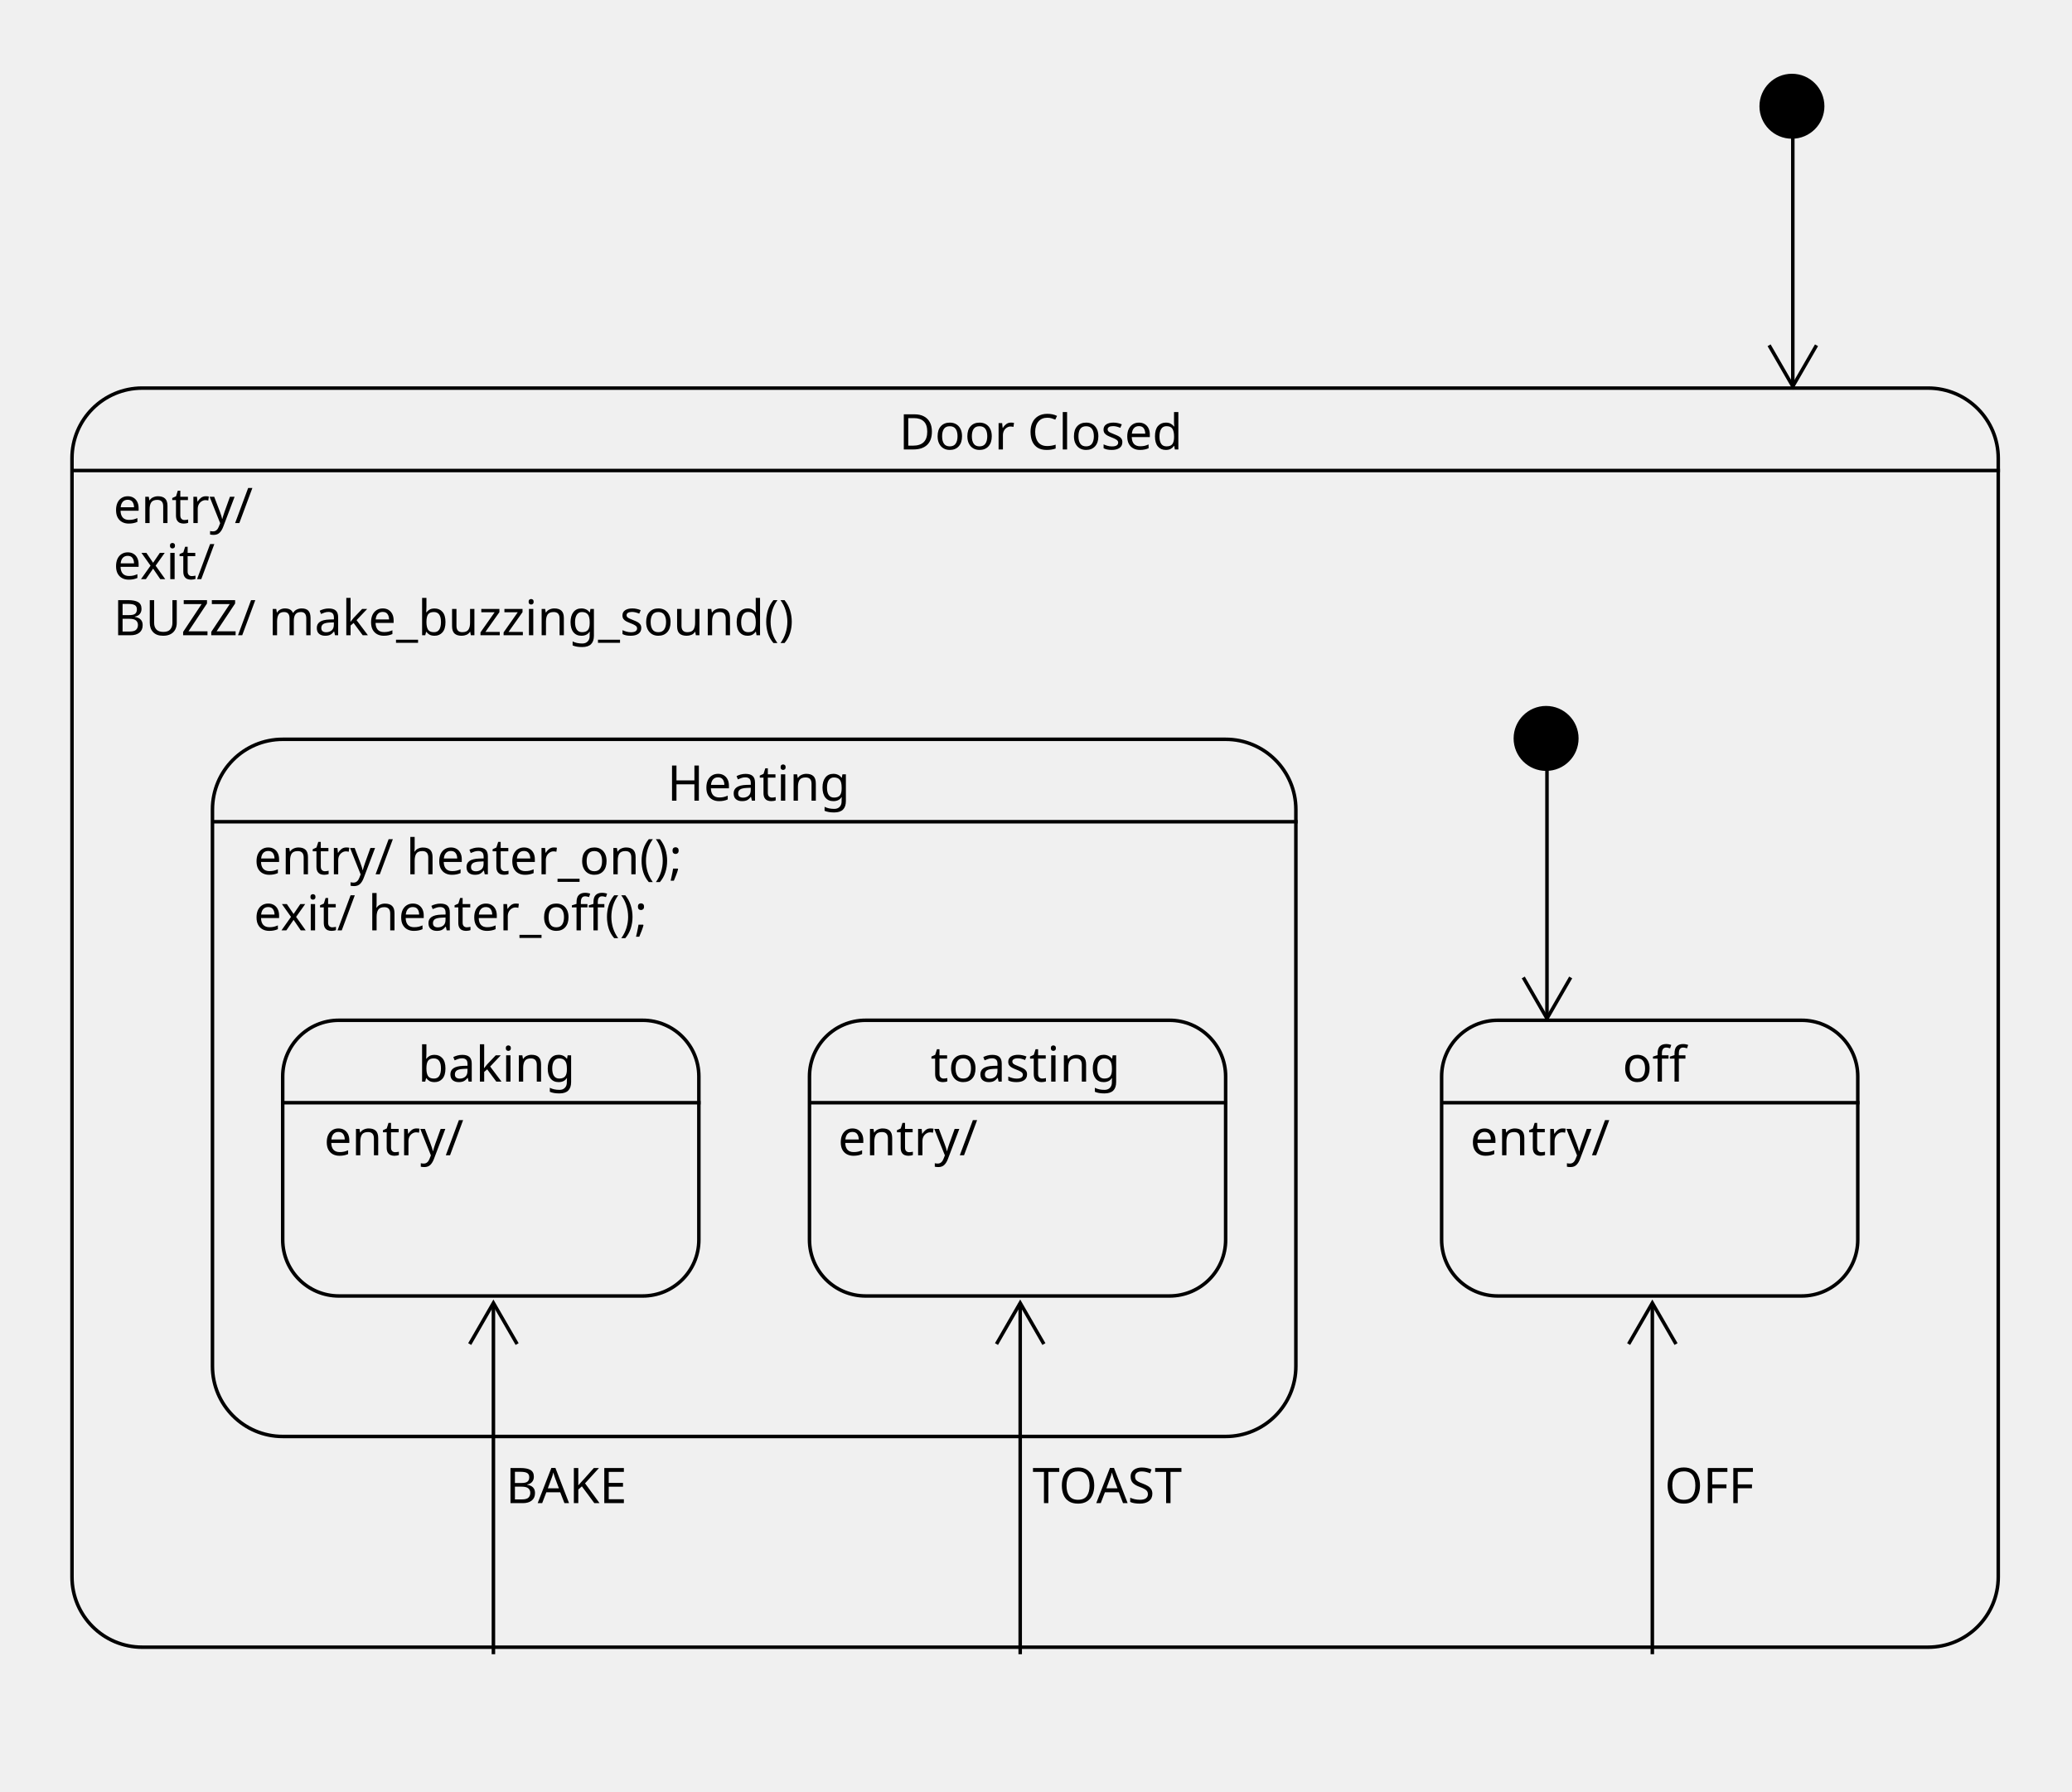
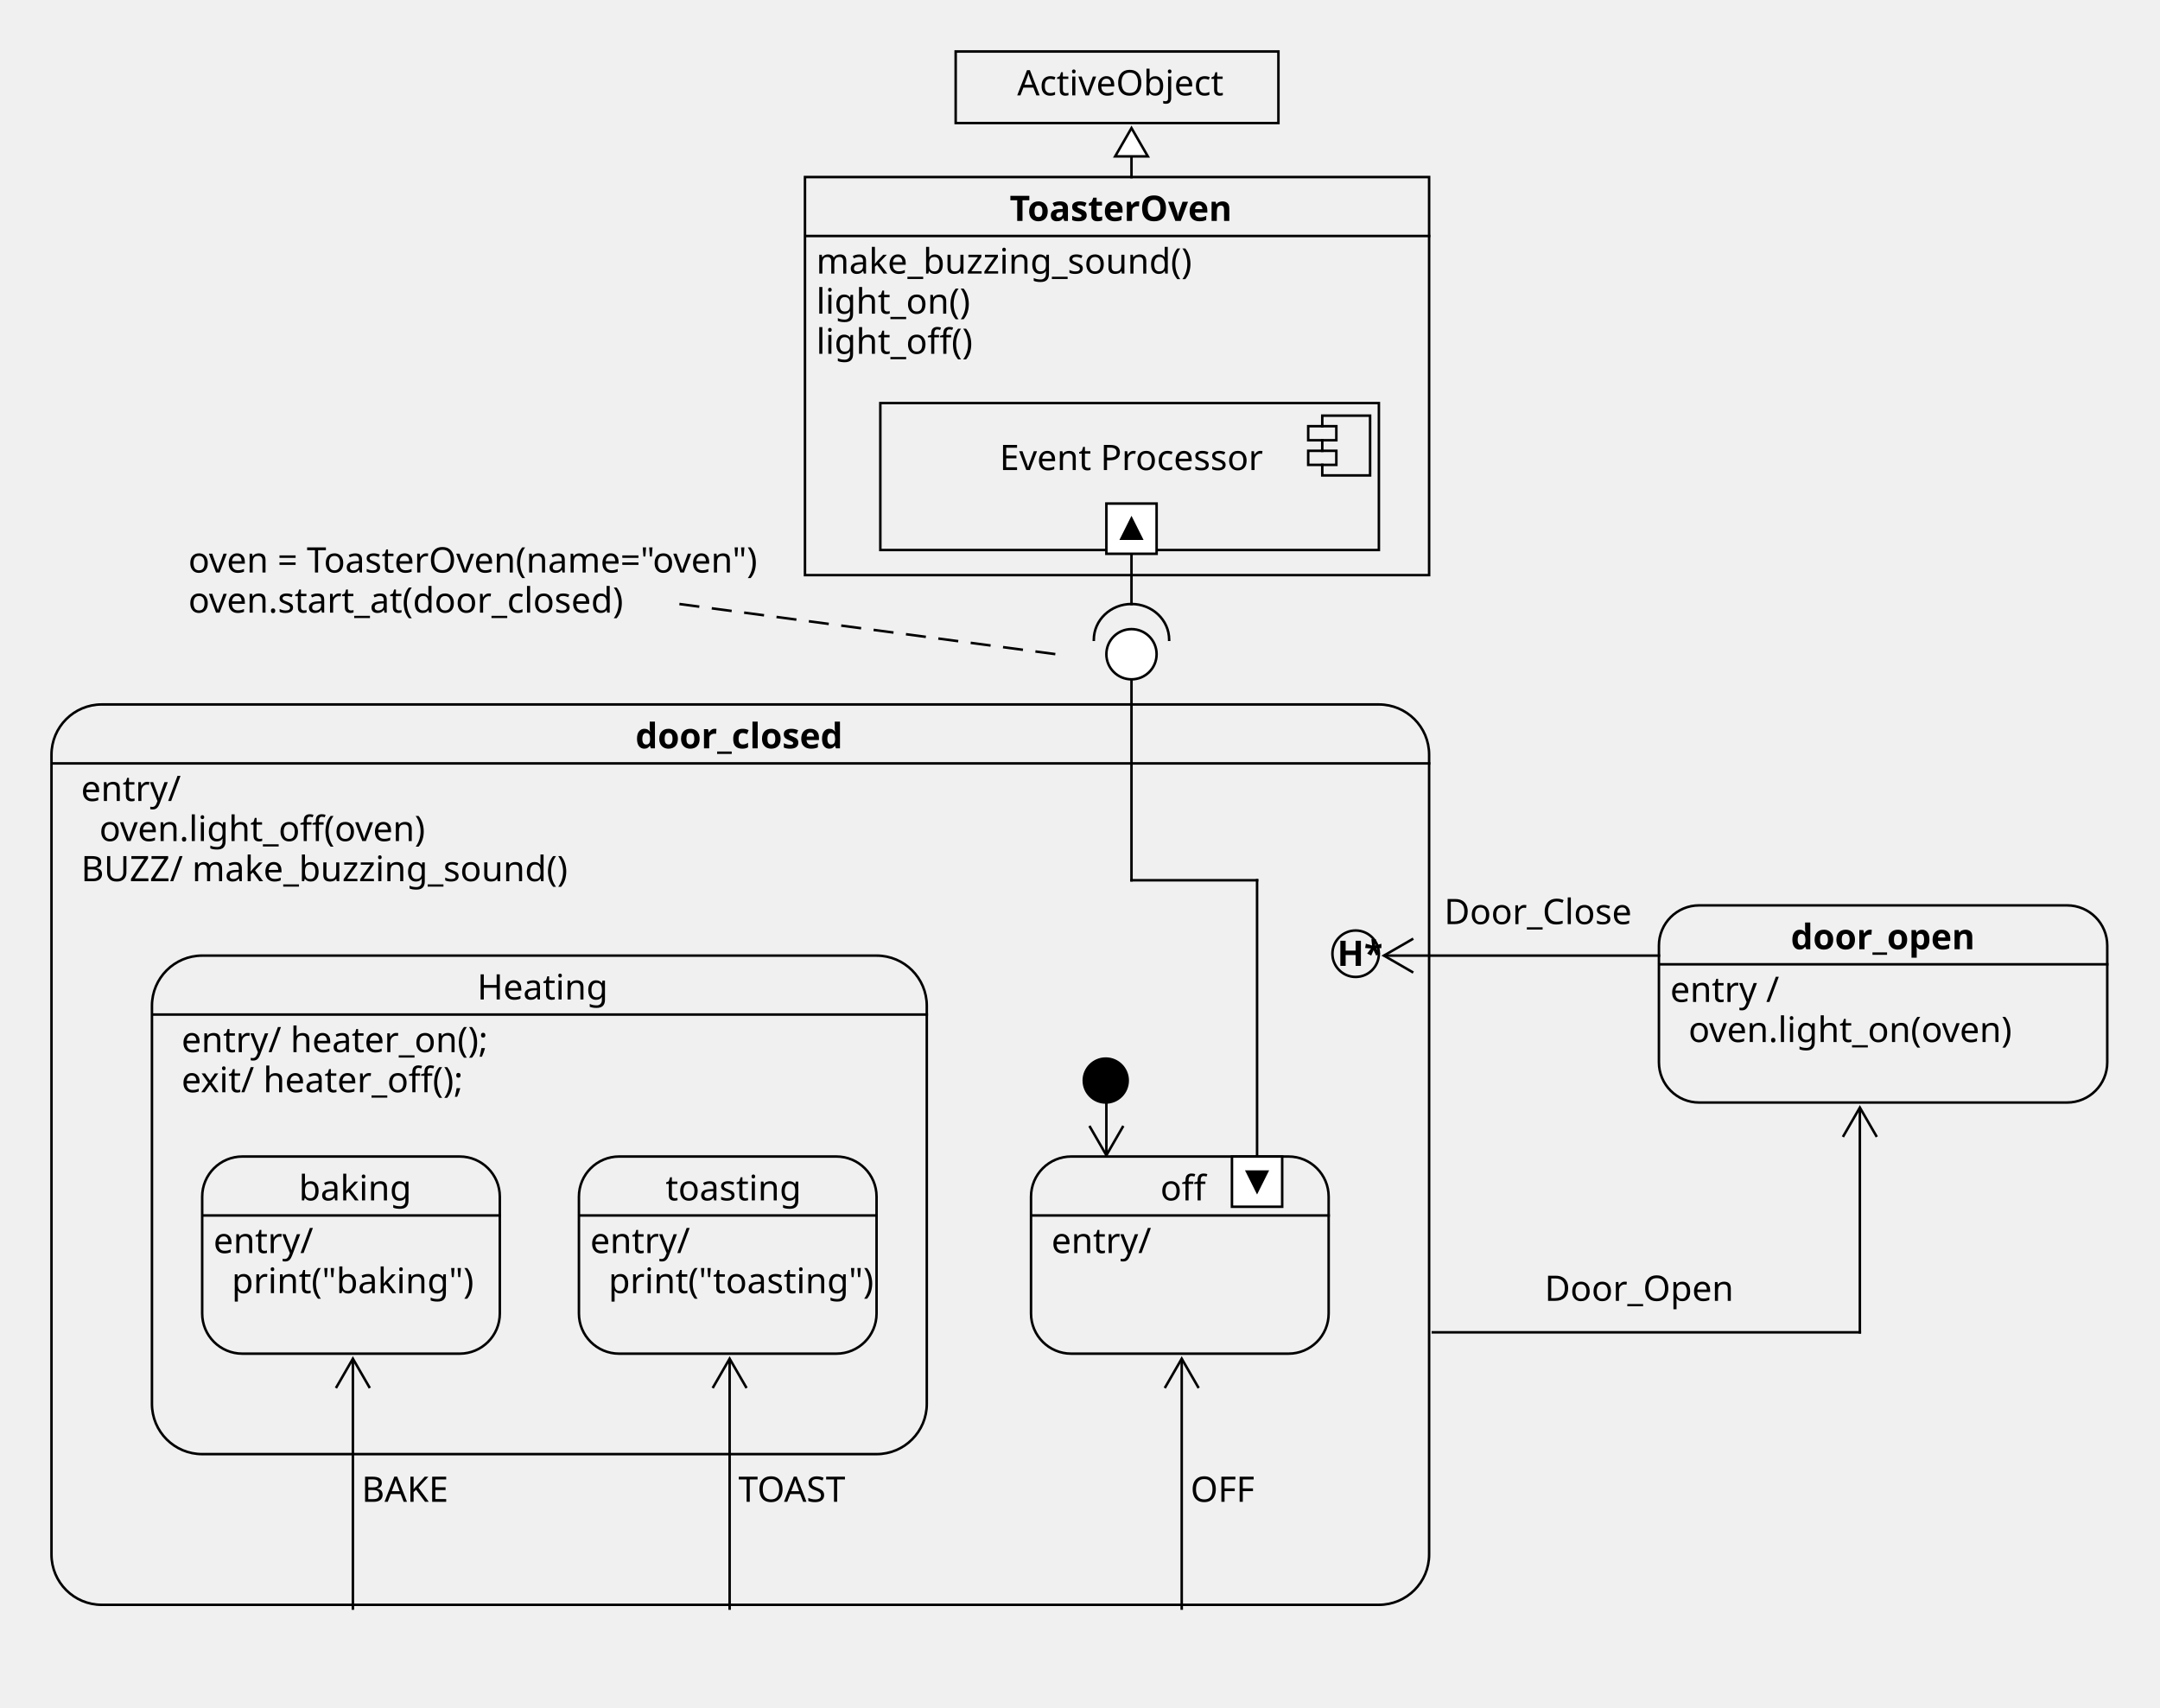
- <svg xmlns="http://www.w3.org/2000/svg" fill-opacity="1" color-rendering="auto" color-interpolation="auto" text-rendering="auto" stroke="black" stroke-linecap="square" width="590" stroke-miterlimit="10" shape-rendering="auto" stroke-opacity="1" fill="black" stroke-dasharray="none" font-weight="normal" stroke-width="1" viewBox="220 170 590 510" height="510" font-family="'Dialog'" font-style="normal" stroke-linejoin="miter" font-size="12px" stroke-dashoffset="0" image-rendering="auto">
+ <svg xmlns="http://www.w3.org/2000/svg" fill-opacity="1" color-rendering="auto" color-interpolation="auto" text-rendering="auto" stroke="black" stroke-linecap="square" width="860" stroke-miterlimit="10" shape-rendering="auto" stroke-opacity="1" fill="black" stroke-dasharray="none" font-weight="normal" stroke-width="1" viewBox="180 10 860 680" height="680" font-family="'Dialog'" font-style="normal" stroke-linejoin="miter" font-size="12px" stroke-dashoffset="0" image-rendering="auto">
  <defs id="genericDefs" />
  <g>
    <defs id="defs1">
      <clipPath clipPathUnits="userSpaceOnUse" id="clipPath1">
        <path d="M0 0 L2147483647 0 L2147483647 2147483647 L0 2147483647 L0 0 Z" />
      </clipPath>
      <clipPath clipPathUnits="userSpaceOnUse" id="clipPath2">
+         <path d="M0 0 L0 70 L250 70 L250 0 Z" />
+       </clipPath>
+       <clipPath clipPathUnits="userSpaceOnUse" id="clipPath3">
+         <path d="M0 0 L0 70 L100 70 L100 0 Z" />
+       </clipPath>
+       <clipPath clipPathUnits="userSpaceOnUse" id="clipPath4">
+         <path d="M0 0 L0 30 L130 30 L130 0 Z" />
+       </clipPath>
+       <clipPath clipPathUnits="userSpaceOnUse" id="clipPath5">
+         <path d="M0 0 L0 80 L180 80 L180 0 Z" />
+       </clipPath>
+       <clipPath clipPathUnits="userSpaceOnUse" id="clipPath6">
        <path d="M0 0 L0 20 L20 20 L20 0 Z" />
      </clipPath>
-       <clipPath clipPathUnits="userSpaceOnUse" id="clipPath3">
+       <clipPath clipPathUnits="userSpaceOnUse" id="clipPath7">
+         <path d="M0 0 L0 60 L200 60 L200 0 Z" />
+       </clipPath>
+       <clipPath clipPathUnits="userSpaceOnUse" id="clipPath8">
+         <path d="M0 0 L0 160 L250 160 L250 0 Z" />
+       </clipPath>
+       <clipPath clipPathUnits="userSpaceOnUse" id="clipPath9">
        <path d="M0 0 L0 80 L120 80 L120 0 Z" />
      </clipPath>
-       <clipPath clipPathUnits="userSpaceOnUse" id="clipPath4">
+       <clipPath clipPathUnits="userSpaceOnUse" id="clipPath10">
        <path d="M0 0 L0 360 L550 360 L550 0 Z" />
      </clipPath>
-       <clipPath clipPathUnits="userSpaceOnUse" id="clipPath5">
+       <clipPath clipPathUnits="userSpaceOnUse" id="clipPath11">
        <path d="M0 0 L0 200 L310 200 L310 0 Z" />
      </clipPath>
-       <clipPath clipPathUnits="userSpaceOnUse" id="clipPath6">
-         <path d="M0 0 L0 110 L30 110 L30 0 Z" />
-       </clipPath>
-       <clipPath clipPathUnits="userSpaceOnUse" id="clipPath7">
+       <clipPath clipPathUnits="userSpaceOnUse" id="clipPath12">
+         <path d="M0 0 L0 50 L180 50 L180 0 Z" />
+       </clipPath>
+       <clipPath clipPathUnits="userSpaceOnUse" id="clipPath13">
+         <path d="M0 0 L0 50 L30 50 L30 0 Z" />
+       </clipPath>
+       <clipPath clipPathUnits="userSpaceOnUse" id="clipPath14">
+         <path d="M0 0 L0 120 L200 120 L200 0 Z" />
+       </clipPath>
+       <clipPath clipPathUnits="userSpaceOnUse" id="clipPath15">
+         <path d="M0 0 L0 30 L140 30 L140 0 Z" />
+       </clipPath>
+       <clipPath clipPathUnits="userSpaceOnUse" id="clipPath16">
+         <path d="M0 0 L0 70 L50 70 L50 0 Z" />
+       </clipPath>
+       <clipPath clipPathUnits="userSpaceOnUse" id="clipPath17">
+         <path d="M0 0 L0 240 L80 240 L80 0 Z" />
+       </clipPath>
+       <clipPath clipPathUnits="userSpaceOnUse" id="clipPath18">
        <path d="M0 0 L0 130 L60 130 L60 0 Z" />
      </clipPath>
-       <clipPath clipPathUnits="userSpaceOnUse" id="clipPath8">
+       <clipPath clipPathUnits="userSpaceOnUse" id="clipPath19">
        <path d="M0 0 L0 130 L70 130 L70 0 Z" />
      </clipPath>
+       <clipPath clipPathUnits="userSpaceOnUse" id="clipPath20">
+         <path d="M0 0 L0 60 L30 60 L30 0 Z" />
+       </clipPath>
    </defs>
-     <g transform="translate(720,190)">
-       <circle r="8.75" clip-path="url(#clipPath2)" cx="10.25" cy="10.25" stroke="none" />
-       <circle fill="none" r="8.75" clip-path="url(#clipPath2)" cx="10.25" cy="10.25" />
-     </g>
-     <g transform="translate(650,370)">
-       <circle r="8.75" clip-path="url(#clipPath2)" cx="10.25" cy="10.25" stroke="none" />
-       <circle fill="none" r="8.75" clip-path="url(#clipPath2)" cx="10.25" cy="10.25" />
-     </g>
-     <g fill="rgb(255,255,255)" fill-opacity="0" transform="translate(630,460)" stroke-opacity="0" stroke="rgb(255,255,255)">
-       <rect x="0.5" y="0.5" clip-path="url(#clipPath3)" width="118.5" rx="16" ry="16" height="78.5" stroke="none" />
-     </g>
-     <g transform="translate(630,460)">
-       <rect x="0.5" y="0.5" clip-path="url(#clipPath3)" fill="none" width="118.5" rx="16" ry="16" height="78.5" />
-       <text x="52" font-size="14px" y="17.969" clip-path="url(#clipPath3)" font-family="sans-serif" stroke="none" xml:space="preserve">off</text>
-       <path fill="none" d="M1 23.969 L119 23.969" clip-path="url(#clipPath3)" />
-       <text x="5" font-size="14px" y="38.938" clip-path="url(#clipPath3)" font-family="sans-serif" stroke="none" xml:space="preserve"> entry/</text>
-     </g>
-     <g fill="rgb(255,255,255)" fill-opacity="0" transform="translate(450,460)" stroke-opacity="0" stroke="rgb(255,255,255)">
-       <rect x="0.5" y="0.5" clip-path="url(#clipPath3)" width="118.5" rx="16" ry="16" height="78.5" stroke="none" />
-     </g>
-     <g transform="translate(450,460)">
-       <rect x="0.5" y="0.5" clip-path="url(#clipPath3)" fill="none" width="118.5" rx="16" ry="16" height="78.5" />
-       <text x="35" font-size="14px" y="17.969" clip-path="url(#clipPath3)" font-family="sans-serif" stroke="none" xml:space="preserve">toasting</text>
-       <path fill="none" d="M1 23.969 L119 23.969" clip-path="url(#clipPath3)" />
-       <text x="5" font-size="14px" y="38.938" clip-path="url(#clipPath3)" font-family="sans-serif" stroke="none" xml:space="preserve"> entry/</text>
-     </g>
-     <g fill="rgb(255,255,255)" fill-opacity="0" transform="translate(300,460)" stroke-opacity="0" stroke="rgb(255,255,255)">
-       <rect x="0.5" y="0.5" clip-path="url(#clipPath3)" width="118.5" rx="16" ry="16" height="78.5" stroke="none" />
-     </g>
-     <g transform="translate(300,460)">
-       <rect x="0.5" y="0.5" clip-path="url(#clipPath3)" fill="none" width="118.5" rx="16" ry="16" height="78.5" />
-       <text x="39" font-size="14px" y="17.969" clip-path="url(#clipPath3)" font-family="sans-serif" stroke="none" xml:space="preserve">baking</text>
-       <path fill="none" d="M1 23.969 L119 23.969" clip-path="url(#clipPath3)" />
-       <text x="5" font-size="14px" y="38.938" clip-path="url(#clipPath3)" font-family="sans-serif" stroke="none" xml:space="preserve">  entry/</text>
-     </g>
-     <g fill="rgb(255,255,255)" fill-opacity="0" transform="translate(240,280)" stroke-opacity="0" stroke="rgb(255,255,255)">
-       <rect x="0.5" y="0.5" clip-path="url(#clipPath4)" width="548.5" rx="20" ry="20" height="358.5" stroke="none" />
-     </g>
-     <g transform="translate(240,280)">
-       <rect x="0.5" y="0.5" clip-path="url(#clipPath4)" fill="none" width="548.5" rx="20" ry="20" height="358.5" />
-       <text x="236" font-size="14px" y="17.969" clip-path="url(#clipPath4)" font-family="sans-serif" stroke="none" xml:space="preserve">Door Closed</text>
-       <path fill="none" d="M1 23.969 L549 23.969" clip-path="url(#clipPath4)" />
-       <text x="5" font-size="14px" y="38.938" clip-path="url(#clipPath4)" font-family="sans-serif" stroke="none" xml:space="preserve">  entry/</text>
-       <text x="5" font-size="14px" y="54.906" clip-path="url(#clipPath4)" font-family="sans-serif" stroke="none" xml:space="preserve">  exit/</text>
-       <text x="5" font-size="14px" y="70.875" clip-path="url(#clipPath4)" font-family="sans-serif" stroke="none" xml:space="preserve">  BUZZ/ make_buzzing_sound()</text>
-     </g>
-     <g fill="rgb(255,255,255)" fill-opacity="0" transform="translate(280,380)" stroke-opacity="0" stroke="rgb(255,255,255)">
-       <rect x="0.5" y="0.5" clip-path="url(#clipPath5)" width="308.5" rx="20" ry="20" height="198.5" stroke="none" />
-     </g>
-     <g transform="translate(280,380)">
-       <rect x="0.5" y="0.5" clip-path="url(#clipPath5)" fill="none" width="308.5" rx="20" ry="20" height="198.5" />
-       <text x="130" font-size="14px" y="17.969" clip-path="url(#clipPath5)" font-family="sans-serif" stroke="none" xml:space="preserve">Heating</text>
-       <path fill="none" d="M1 23.969 L309 23.969" clip-path="url(#clipPath5)" />
-       <text x="5" font-size="14px" y="38.938" clip-path="url(#clipPath5)" font-family="sans-serif" stroke="none" xml:space="preserve">  entry/ heater_on();</text>
-       <text x="5" font-size="14px" y="54.906" clip-path="url(#clipPath5)" font-family="sans-serif" stroke="none" xml:space="preserve">  exit/ heater_off();</text>
-     </g>
-     <g transform="translate(720,190)">
-       <path fill="none" d="M10.5 10.5 L10.5 89.5" clip-path="url(#clipPath6)" />
-       <path fill="none" d="M4 78.742 L10.5 90 L17 78.742" clip-path="url(#clipPath6)" />
-     </g>
-     <g transform="translate(680,530)">
-       <path fill="none" d="M10.5 110.5 L10.5 11.5" clip-path="url(#clipPath7)" />
-       <path fill="none" d="M17 22.258 L10.5 11 L4 22.258" clip-path="url(#clipPath7)" />
-       <text x="14" font-size="14px" y="67.984" clip-path="url(#clipPath7)" font-family="sans-serif" stroke="none" xml:space="preserve">OFF</text>
-     </g>
-     <g transform="translate(350,530)">
-       <path fill="none" d="M10.5 110.5 L10.5 11.5" clip-path="url(#clipPath7)" />
-       <path fill="none" d="M17 22.258 L10.5 11 L4 22.258" clip-path="url(#clipPath7)" />
-       <text x="14" font-size="14px" y="67.984" clip-path="url(#clipPath7)" font-family="sans-serif" stroke="none" xml:space="preserve">BAKE</text>
-     </g>
-     <g transform="translate(500,530)">
-       <path fill="none" d="M10.5 110.5 L10.5 11.5" clip-path="url(#clipPath8)" />
-       <path fill="none" d="M17 22.258 L10.5 11 L4 22.258" clip-path="url(#clipPath8)" />
-       <text x="14" font-size="14px" y="67.984" clip-path="url(#clipPath8)" font-family="sans-serif" stroke="none" xml:space="preserve">TOAST</text>
-     </g>
-     <g transform="translate(650,370)">
-       <path fill="none" d="M10.5 10.5 L10.5 89.5" clip-path="url(#clipPath6)" />
-       <path fill="none" d="M4 78.742 L10.5 90 L17 78.742" clip-path="url(#clipPath6)" />
+     <g font-family="sans-serif" font-size="14px" transform="translate(250,220)">
+       <text x="5" xml:space="preserve" y="17.969" clip-path="url(#clipPath2)" stroke="none">oven = ToasterOven(name="oven")</text>
+       <text x="5" xml:space="preserve" y="33.938" clip-path="url(#clipPath2)" stroke="none">oven.start_at(door_closed)</text>
+     </g>
+     <g font-family="sans-serif" font-size="14px" transform="translate(750,360)">
+       <text x="5" xml:space="preserve" y="17.969" clip-path="url(#clipPath3)" stroke="none">Door_Close</text>
+     </g>
+     <g font-family="sans-serif" font-size="14px" transform="translate(790,510)">
+       <text x="5" xml:space="preserve" y="17.969" clip-path="url(#clipPath3)" stroke="none">Door_Open</text>
+     </g>
+     <g fill="rgb(255,255,255)" fill-opacity="0" transform="translate(560,30)" stroke-opacity="0" stroke="rgb(255,255,255)">
+       <rect x="0.5" width="128.5" height="28.5" y="0.5" clip-path="url(#clipPath4)" stroke="none" />
+     </g>
+     <g transform="translate(560,30)">
+       <rect fill="none" x="0.5" width="128.5" height="28.5" y="0.5" clip-path="url(#clipPath4)" />
+       <text x="25" font-size="14px" y="17.969" clip-path="url(#clipPath4)" font-family="sans-serif" stroke="none" xml:space="preserve">ActiveObject</text>
+     </g>
+     <g fill="rgb(255,255,255)" fill-opacity="0" transform="translate(840,370)" stroke-opacity="0" stroke="rgb(255,255,255)">
+       <rect x="0.5" y="0.5" clip-path="url(#clipPath5)" width="178.5" rx="16" ry="16" height="78.5" stroke="none" />
+     </g>
+     <g transform="translate(840,370)">
+       <rect x="0.5" y="0.5" clip-path="url(#clipPath5)" fill="none" width="178.5" rx="16" ry="16" height="78.5" />
+       <text x="53" font-size="14px" y="17.969" clip-path="url(#clipPath5)" font-family="sans-serif" stroke="none" font-weight="bold" xml:space="preserve">door_open</text>
+       <path fill="none" d="M1 23.969 L179 23.969" clip-path="url(#clipPath5)" />
+       <text x="5" font-size="14px" y="38.938" clip-path="url(#clipPath5)" font-family="sans-serif" stroke="none" xml:space="preserve">entry /</text>
+       <text x="5" font-size="14px" y="54.906" clip-path="url(#clipPath5)" font-family="sans-serif" stroke="none" xml:space="preserve">  oven.light_on(oven)</text>
+     </g>
+     <g fill="rgb(255,255,255)" fill-opacity="0" transform="translate(710,380)" stroke-opacity="0" stroke="rgb(255,255,255)">
+       <circle r="9.25" clip-path="url(#clipPath6)" cx="9.75" cy="9.75" stroke="none" />
+     </g>
+     <g transform="translate(710,380)">
+       <circle fill="none" r="9.25" clip-path="url(#clipPath6)" cx="9.75" cy="9.75" />
+       <text x="2.39" font-size="14px" y="14.594" clip-path="url(#clipPath6)" font-family="sans-serif" stroke="none" font-weight="bold" xml:space="preserve">H*</text>
+     </g>
+     <g fill="rgb(255,255,255)" fill-opacity="0" transform="translate(530,170)" stroke-opacity="0" stroke="rgb(255,255,255)">
+       <rect x="170.86" width="11.2" height="5.6" y="9.7" clip-path="url(#clipPath7)" stroke="none" />
+     </g>
+     <g transform="translate(530,170)">
+       <rect fill="none" x="170.86" width="11.2" height="5.6" y="9.7" clip-path="url(#clipPath7)" />
+     </g>
+     <g fill="rgb(255,255,255)" fill-opacity="0" transform="translate(530,170)" stroke-opacity="0" stroke="rgb(255,255,255)">
+       <rect x="170.86" width="11.2" height="5.6" y="19.5" clip-path="url(#clipPath7)" stroke="none" />
+     </g>
+     <g transform="translate(530,170)">
+       <rect fill="none" x="170.86" width="11.2" height="5.6" y="19.5" clip-path="url(#clipPath7)" />
+       <path fill="none" d="M176.46 15.3 L176.46 19.5" clip-path="url(#clipPath7)" />
+       <path fill="none" d="M176.46 9.7 L176.46 5.5 L195.5 5.5 L195.5 29.3 L176.46 29.3 L176.46 25.1" clip-path="url(#clipPath7)" />
+     </g>
+     <g fill="rgb(255,255,255)" fill-opacity="0" transform="translate(530,170)" stroke-opacity="0" stroke="rgb(255,255,255)">
+       <rect x="0.5" width="198.5" height="58.5" y="0.5" clip-path="url(#clipPath7)" stroke="none" />
+     </g>
+     <g transform="translate(530,170)">
+       <rect fill="none" x="0.5" width="198.5" height="58.5" y="0.5" clip-path="url(#clipPath7)" />
+       <text x="48" font-size="14px" y="27.169" clip-path="url(#clipPath7)" font-family="sans-serif" stroke="none" xml:space="preserve">Event Processor</text>
+     </g>
+     <g fill="rgb(255,255,255)" fill-opacity="0" transform="translate(500,80)" stroke-opacity="0" stroke="rgb(255,255,255)">
+       <rect x="0.5" width="248.5" height="158.5" y="0.5" clip-path="url(#clipPath8)" stroke="none" />
+     </g>
+     <g transform="translate(500,80)">
+       <rect fill="none" x="0.5" width="248.5" height="158.5" y="0.5" clip-path="url(#clipPath8)" />
+       <text x="82" font-size="14px" y="17.969" clip-path="url(#clipPath8)" font-family="sans-serif" stroke="none" font-weight="bold" xml:space="preserve">ToasterOven</text>
+       <path fill="none" d="M1 23.969 L249 23.969" clip-path="url(#clipPath8)" />
+       <text x="5" font-size="14px" y="38.938" clip-path="url(#clipPath8)" font-family="sans-serif" stroke="none" xml:space="preserve">make_buzzing_sound()</text>
+       <text x="5" font-size="14px" y="54.906" clip-path="url(#clipPath8)" font-family="sans-serif" stroke="none" xml:space="preserve">light_on()</text>
+       <text x="5" font-size="14px" y="70.875" clip-path="url(#clipPath8)" font-family="sans-serif" stroke="none" xml:space="preserve">light_off()</text>
+     </g>
+     <g transform="translate(610,430)">
+       <circle r="8.75" clip-path="url(#clipPath6)" cx="10.25" cy="10.25" stroke="none" />
+       <circle fill="none" r="8.75" clip-path="url(#clipPath6)" cx="10.25" cy="10.25" />
+     </g>
+     <g fill="rgb(255,255,255)" fill-opacity="0" transform="translate(590,470)" stroke-opacity="0" stroke="rgb(255,255,255)">
+       <rect x="0.5" y="0.5" clip-path="url(#clipPath9)" width="118.5" rx="16" ry="16" height="78.5" stroke="none" />
+     </g>
+     <g transform="translate(590,470)">
+       <rect x="0.5" y="0.5" clip-path="url(#clipPath9)" fill="none" width="118.5" rx="16" ry="16" height="78.5" />
+       <text x="52" font-size="14px" y="17.969" clip-path="url(#clipPath9)" font-family="sans-serif" stroke="none" xml:space="preserve">off</text>
+       <path fill="none" d="M1 23.969 L119 23.969" clip-path="url(#clipPath9)" />
+       <text x="5" font-size="14px" y="38.938" clip-path="url(#clipPath9)" font-family="sans-serif" stroke="none" xml:space="preserve"> entry/</text>
+     </g>
+     <g fill="rgb(255,255,255)" fill-opacity="0" transform="translate(410,470)" stroke-opacity="0" stroke="rgb(255,255,255)">
+       <rect x="0.5" y="0.5" clip-path="url(#clipPath9)" width="118.5" rx="16" ry="16" height="78.5" stroke="none" />
+     </g>
+     <g transform="translate(410,470)">
+       <rect x="0.5" y="0.5" clip-path="url(#clipPath9)" fill="none" width="118.5" rx="16" ry="16" height="78.5" />
+       <text x="35" font-size="14px" y="17.969" clip-path="url(#clipPath9)" font-family="sans-serif" stroke="none" xml:space="preserve">toasting</text>
+       <path fill="none" d="M1 23.969 L119 23.969" clip-path="url(#clipPath9)" />
+       <text x="5" font-size="14px" y="38.938" clip-path="url(#clipPath9)" font-family="sans-serif" stroke="none" xml:space="preserve">entry/</text>
+       <text x="5" font-size="14px" y="54.906" clip-path="url(#clipPath9)" font-family="sans-serif" stroke="none" xml:space="preserve">  print("toasting")</text>
+     </g>
+     <g fill="rgb(255,255,255)" fill-opacity="0" transform="translate(260,470)" stroke-opacity="0" stroke="rgb(255,255,255)">
+       <rect x="0.5" y="0.5" clip-path="url(#clipPath9)" width="118.5" rx="16" ry="16" height="78.5" stroke="none" />
+     </g>
+     <g transform="translate(260,470)">
+       <rect x="0.5" y="0.5" clip-path="url(#clipPath9)" fill="none" width="118.5" rx="16" ry="16" height="78.5" />
+       <text x="39" font-size="14px" y="17.969" clip-path="url(#clipPath9)" font-family="sans-serif" stroke="none" xml:space="preserve">baking</text>
+       <path fill="none" d="M1 23.969 L119 23.969" clip-path="url(#clipPath9)" />
+       <text x="5" font-size="14px" y="38.938" clip-path="url(#clipPath9)" font-family="sans-serif" stroke="none" xml:space="preserve">entry/</text>
+       <text x="5" font-size="14px" y="54.906" clip-path="url(#clipPath9)" font-family="sans-serif" stroke="none" xml:space="preserve">  print("baking")</text>
+     </g>
+     <g fill="rgb(255,255,255)" fill-opacity="0" transform="translate(200,290)" stroke-opacity="0" stroke="rgb(255,255,255)">
+       <rect x="0.5" y="0.5" clip-path="url(#clipPath10)" width="548.5" rx="20" ry="20" height="358.5" stroke="none" />
+     </g>
+     <g transform="translate(200,290)">
+       <rect x="0.5" y="0.5" clip-path="url(#clipPath10)" fill="none" width="548.5" rx="20" ry="20" height="358.5" />
+       <text x="233" font-size="14px" y="17.969" clip-path="url(#clipPath10)" font-family="sans-serif" stroke="none" font-weight="bold" xml:space="preserve">door_closed</text>
+       <path fill="none" d="M1 23.969 L549 23.969" clip-path="url(#clipPath10)" />
+       <text x="5" font-size="14px" y="38.938" clip-path="url(#clipPath10)" font-family="sans-serif" stroke="none" xml:space="preserve">  entry/</text>
+       <text x="5" font-size="14px" y="54.906" clip-path="url(#clipPath10)" font-family="sans-serif" stroke="none" xml:space="preserve">    oven.light_off(oven)</text>
+       <text x="5" font-size="14px" y="70.875" clip-path="url(#clipPath10)" font-family="sans-serif" stroke="none" xml:space="preserve">  BUZZ/ make_buzzing_sound()</text>
+     </g>
+     <g fill="rgb(255,255,255)" fill-opacity="0" transform="translate(240,390)" stroke-opacity="0" stroke="rgb(255,255,255)">
+       <rect x="0.5" y="0.5" clip-path="url(#clipPath11)" width="308.5" rx="20" ry="20" height="198.5" stroke="none" />
+     </g>
+     <g transform="translate(240,390)">
+       <rect x="0.5" y="0.5" clip-path="url(#clipPath11)" fill="none" width="308.5" rx="20" ry="20" height="198.5" />
+       <text x="130" font-size="14px" y="17.969" clip-path="url(#clipPath11)" font-family="sans-serif" stroke="none" xml:space="preserve">Heating</text>
+       <path fill="none" d="M1 23.969 L309 23.969" clip-path="url(#clipPath11)" />
+       <text x="5" font-size="14px" y="38.938" clip-path="url(#clipPath11)" font-family="sans-serif" stroke="none" xml:space="preserve">  entry/ heater_on();</text>
+       <text x="5" font-size="14px" y="54.906" clip-path="url(#clipPath11)" font-family="sans-serif" stroke="none" xml:space="preserve">  exit/ heater_off();</text>
+     </g>
+     <g stroke-dasharray="8,5" stroke-miterlimit="5" transform="translate(440,240)" stroke-linecap="butt">
+       <path fill="none" d="M10.5 10.5 L160.5 30.5" clip-path="url(#clipPath12)" />
+     </g>
+     <g transform="translate(620,50)">
+       <path fill="none" d="M10.5 11.5 L10.5 30.5" clip-path="url(#clipPath13)" />
+       <path fill="white" d="M4 22.258 L10.5 11 L17 22.258 Z" clip-path="url(#clipPath13)" stroke="none" />
+       <path fill="none" d="M4 22.258 L10.5 11 L17 22.258 Z" clip-path="url(#clipPath13)" />
+     </g>
+     <g transform="translate(740,440)">
+       <path fill="none" d="M10.5 100.5 L180.5 100.5" clip-path="url(#clipPath14)" />
+       <path fill="none" d="M180.5 100.5 L180.5 11.5" clip-path="url(#clipPath14)" />
+       <path fill="none" d="M187 22.258 L180.5 11 L174 22.258" clip-path="url(#clipPath14)" />
+     </g>
+     <g transform="translate(720,380)">
+       <path fill="none" d="M120.5 10.5 L11.5 10.5" clip-path="url(#clipPath15)" />
+       <path fill="none" d="M22.258 4 L11 10.5 L22.258 17" clip-path="url(#clipPath15)" />
+     </g>
+     <g transform="translate(610,210)">
+       <path fill="none" d="M20.5 11.5 L20.5 40.5" clip-path="url(#clipPath16)" />
+       <rect x="10.5" y="0.5" clip-path="url(#clipPath16)" fill="white" width="20" height="20" stroke="none" />
+       <rect fill="none" x="10.5" width="20" height="20" y="0.5" clip-path="url(#clipPath16)" />
+       <path d="M20.5 6.5 L24.5 14.5 L16.5 14.5 Z" clip-path="url(#clipPath16)" stroke="none" />
+       <path fill="none" d="M20.5 6.5 L24.5 14.5 L16.5 14.5 Z" clip-path="url(#clipPath16)" />
+     </g>
+     <g fill="rgb(255,255,255)" fill-opacity="0" transform="translate(610,210)" stroke-opacity="0" stroke="rgb(255,255,255)">
+       <path d="M35.5 54.75 A15 14.25 0 0 0 5.5 54.75" stroke="none" clip-path="url(#clipPath16)" />
+     </g>
+     <g transform="translate(610,210)">
+       <path fill="none" d="M35.5 54.75 A15 14.25 0 0 0 5.5 54.75" clip-path="url(#clipPath16)" />
+     </g>
+     <g transform="translate(620,260)">
+       <path fill="none" d="M10.5 11.5 L10.5 100.5" clip-path="url(#clipPath17)" />
+       <path fill="none" d="M10.5 100.5 L60.5 100.5" clip-path="url(#clipPath17)" />
+       <path fill="none" d="M60.5 100.5 L60.5 219.5" clip-path="url(#clipPath17)" />
+       <circle fill="white" r="10" clip-path="url(#clipPath17)" cx="10.5" cy="10.5" stroke="none" />
+       <circle fill="none" r="10" clip-path="url(#clipPath17)" cx="10.5" cy="10.5" />
+       <rect x="50.5" y="210.5" clip-path="url(#clipPath17)" fill="white" width="20" height="20" stroke="none" />
+       <rect fill="none" x="50.5" width="20" height="20" y="210.5" clip-path="url(#clipPath17)" />
+       <path d="M56.5 216.5 L64.5 216.5 L60.5 224.5 Z" clip-path="url(#clipPath17)" stroke="none" />
+       <path fill="none" d="M56.5 216.5 L64.5 216.5 L60.5 224.5 Z" clip-path="url(#clipPath17)" />
+     </g>
+     <g transform="translate(640,540)">
+       <path fill="none" d="M10.5 110.5 L10.5 11.5" clip-path="url(#clipPath18)" />
+       <path fill="none" d="M17 22.258 L10.5 11 L4 22.258" clip-path="url(#clipPath18)" />
+       <text x="14" font-size="14px" y="67.984" clip-path="url(#clipPath18)" font-family="sans-serif" stroke="none" xml:space="preserve">OFF</text>
+     </g>
+     <g transform="translate(310,540)">
+       <path fill="none" d="M10.5 110.5 L10.5 11.5" clip-path="url(#clipPath18)" />
+       <path fill="none" d="M17 22.258 L10.5 11 L4 22.258" clip-path="url(#clipPath18)" />
+       <text x="14" font-size="14px" y="67.984" clip-path="url(#clipPath18)" font-family="sans-serif" stroke="none" xml:space="preserve">BAKE</text>
+     </g>
+     <g transform="translate(460,540)">
+       <path fill="none" d="M10.5 110.5 L10.5 11.5" clip-path="url(#clipPath19)" />
+       <path fill="none" d="M17 22.258 L10.5 11 L4 22.258" clip-path="url(#clipPath19)" />
+       <text x="14" font-size="14px" y="67.984" clip-path="url(#clipPath19)" font-family="sans-serif" stroke="none" xml:space="preserve">TOAST</text>
+     </g>
+     <g transform="translate(610,430)">
+       <path fill="none" d="M10.5 10.5 L10.5 39.5" clip-path="url(#clipPath20)" />
+       <path fill="none" d="M4 28.742 L10.5 40 L17 28.742" clip-path="url(#clipPath20)" />
    </g>
  </g>
</svg>
